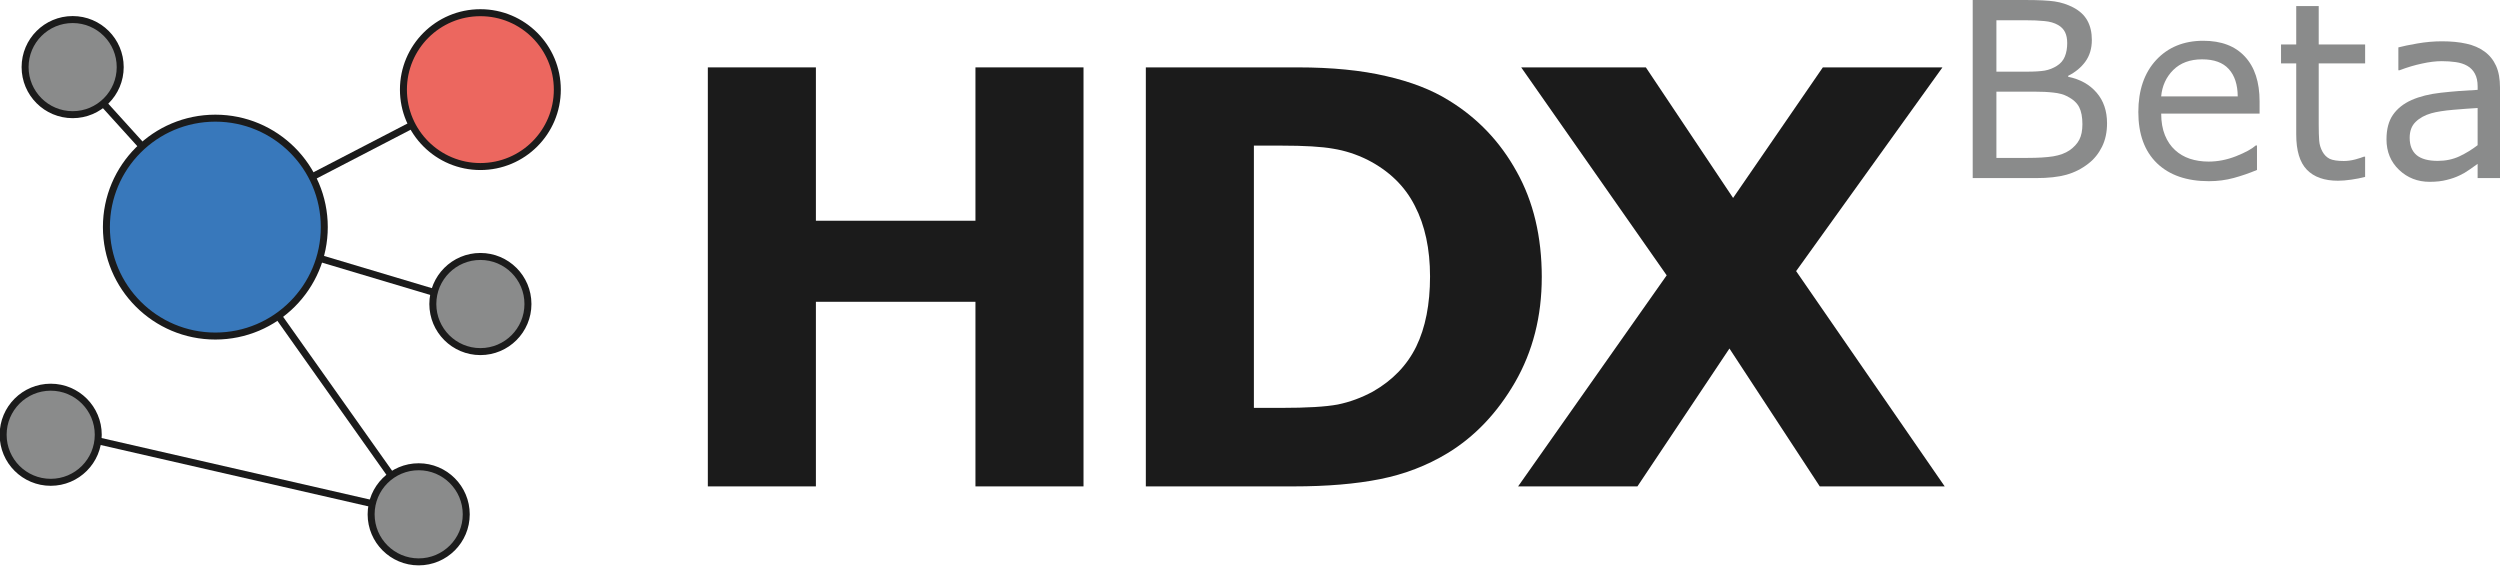
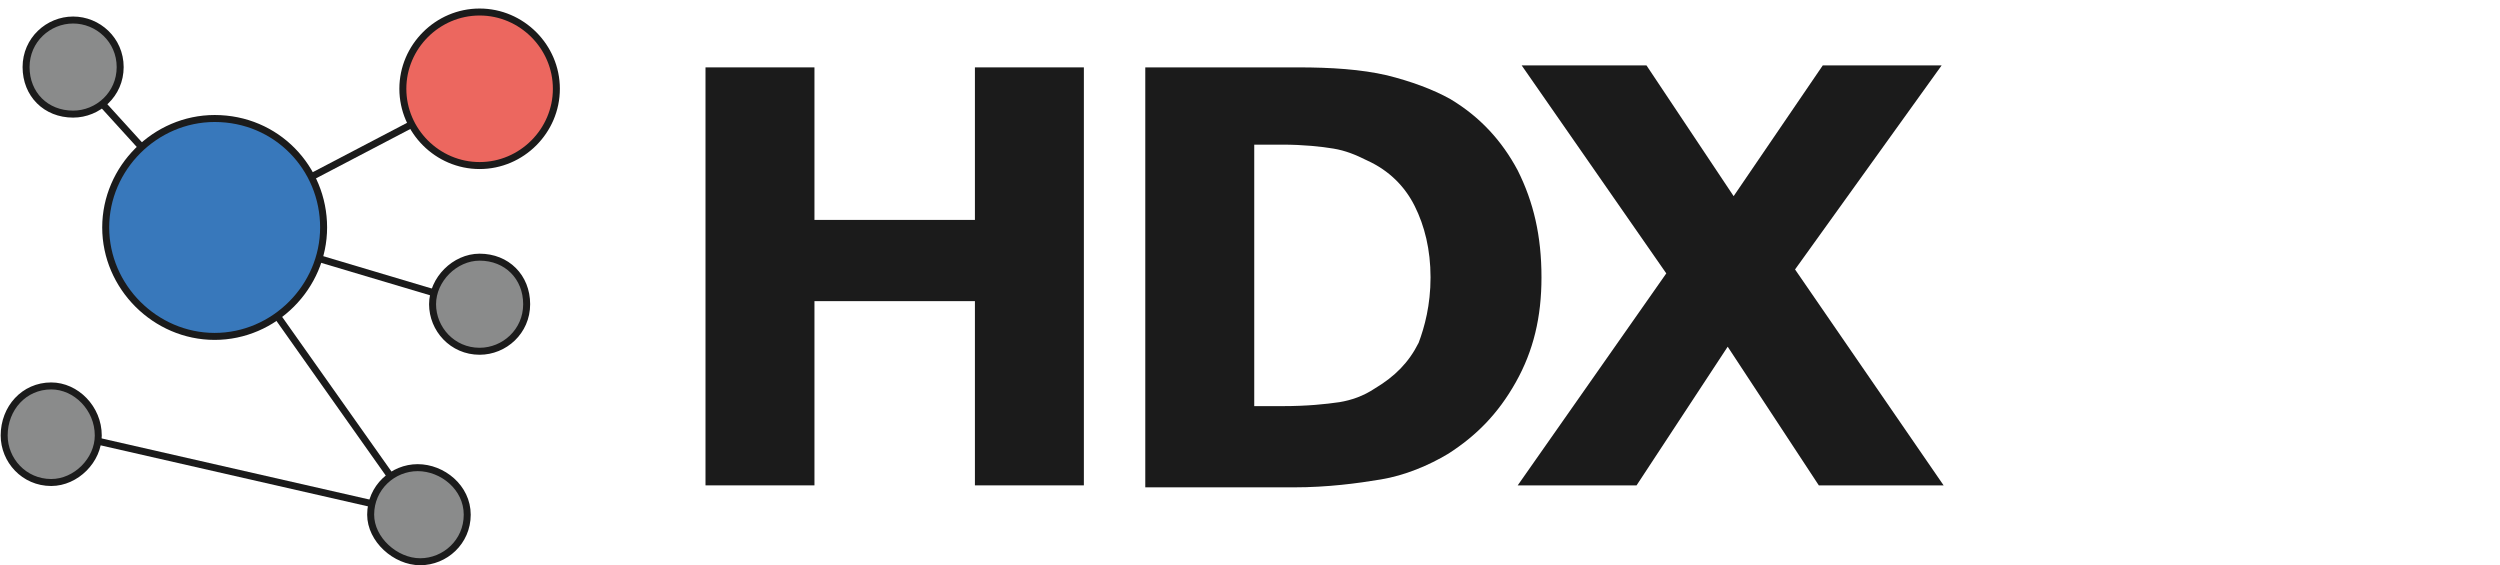
- <svg xmlns="http://www.w3.org/2000/svg" width="126.159" height="28.544" id="svg2" version="1.1">
-   <defs id="defs4">
-     <clipPath id="clipPath3023" clipPathUnits="userSpaceOnUse">
-       <path id="path3025" d="m 0,31.381 111.28,0 L 111.28,0 0,0 0,31.381 z" />
-     </clipPath>
-     <clipPath id="clipPath3405" clipPathUnits="userSpaceOnUse">
-       <path id="path3407" d="m 0,31.381 111.28,0 L 111.28,0 0,0 0,31.381 z" />
-     </clipPath>
-   </defs>
+ <svg xmlns="http://www.w3.org/2000/svg" version="1.1" id="svg2" x="0px" y="0px" viewBox="0 0 126.2 28.5" enable-background="new 0 0 126.2 28.5" xml:space="preserve">
  <g id="layer1" transform="translate(-290.4861,-508.5987)">
-     <path id="path3462" style="font-size:medium;font-variant:normal;font-weight:bold;font-stretch:normal;writing-mode:lr-tb;fill:#1b1b1b;fill-opacity:1;fill-rule:nonzero;stroke:none;font-family:Gotham;-inkscape-font-specification:Gotham-Bold" d="m 345.164,533.144 -5.453,0 0,-9.316 -8.052,0 0,9.316 -5.453,0 0,-21.145 5.453,0 0,7.739 8.052,0 0,-7.739 5.453,0 0,21.145 z" />
-     <path id="path3464" style="font-size:medium;font-variant:normal;font-weight:bold;font-stretch:normal;writing-mode:lr-tb;fill:#1b1b1b;fill-opacity:1;fill-rule:nonzero;stroke:none;font-family:Gotham;-inkscape-font-specification:Gotham-Bold" d="m 368.289,522.593 q 0,2.954 -1.349,5.297 -1.349,2.329 -3.408,3.579 -1.548,0.937 -3.394,1.306 -1.846,0.369 -4.374,0.369 l -7.455,0 0,-21.145 7.668,0 q 2.585,0 4.459,0.44 1.874,0.426 3.153,1.221 2.187,1.335 3.437,3.607 1.264,2.258 1.264,5.325 z m -5.638,-0.043 q 0,-2.087 -0.767,-3.564 -0.753,-1.491 -2.4,-2.329 -0.838,-0.412 -1.718,-0.554 -0.866,-0.156 -2.627,-0.156 l -1.377,0 0,13.235 1.377,0 q 1.946,0 2.854,-0.17 0.909,-0.185 1.775,-0.653 1.491,-0.852 2.187,-2.272 0.696,-1.434 0.696,-3.536 z" />
-     <path id="path3466" style="font-size:medium;font-variant:normal;font-weight:bold;font-stretch:normal;writing-mode:lr-tb;fill:#1b1b1b;fill-opacity:1;fill-rule:nonzero;stroke:none;font-family:Gotham;-inkscape-font-specification:Gotham-Bold" d="m 388.623,533.144 -6.305,0 -4.558,-6.958 -4.644,6.958 -6.021,0 7.498,-10.651 -7.342,-10.494 6.291,0 4.402,6.589 4.53,-6.589 6.035,0 -7.384,10.281 7.498,10.864 z" />
+     <path id="path3462" fill="#1B1B1B" d="M345.2,533.1h-5.5v-9.3h-8.1v9.3h-5.5V512h5.5v7.7h8.1V512   h5.5V533.1L345.2,533.1z" />
+     <path id="path3464" fill="#1B1B1B" d="M368.3,522.6c0,2-0.4,3.7-1.3,5.3c-0.9,1.6-2,2.7-3.4,3.6   c-1,0.6-2.2,1.1-3.4,1.3c-1.2,0.2-2.7,0.4-4.4,0.4h-7.5V512h7.7c1.7,0,3.2,0.1,4.5,0.4c1.2,0.3,2.3,0.7,3.2,1.2   c1.5,0.9,2.6,2.1,3.4,3.6C367.9,518.8,368.3,520.5,368.3,522.6z M362.7,522.6c0-1.4-0.3-2.6-0.8-3.6c-0.5-1-1.3-1.8-2.4-2.3   c-0.6-0.3-1.1-0.5-1.7-0.6c-0.6-0.1-1.5-0.2-2.6-0.2h-1.4v13.2h1.4c1.3,0,2.2-0.1,2.9-0.2c0.6-0.1,1.2-0.3,1.8-0.7   c1-0.6,1.7-1.3,2.2-2.3C362.4,525.1,362.7,524,362.7,522.6L362.7,522.6z" />
+     <path id="path3466" fill="#1B1B1B" d="M388.6,533.1h-6.3l-4.6-7l-4.6,7h-6l7.5-10.7l-7.3-10.5   h6.3l4.4,6.6l4.5-6.6h6l-7.4,10.3L388.6,533.1L388.6,533.1z" />
    <g id="g4318" transform="matrix(1.25,0,0,-1.25,284.197,541.8305)">
-       <path d="m 13.724,17.418 8.21,-11.597" style="fill:none;stroke:#1b1b1b;stroke-width:0.282;stroke-linecap:butt;stroke-linejoin:miter;stroke-miterlimit:10;stroke-opacity:1;stroke-dasharray:none" id="path3383" />
-       <path d="m 13.724,17.418 10.392,-3.106" style="fill:none;stroke:#1b1b1b;stroke-width:0.282;stroke-linecap:butt;stroke-linejoin:miter;stroke-miterlimit:10;stroke-opacity:1;stroke-dasharray:none" id="path3387" />
-       <path d="m 13.724,17.418 10.701,5.549" style="fill:none;stroke:#1b1b1b;stroke-width:0.282;stroke-linecap:butt;stroke-linejoin:miter;stroke-miterlimit:10;stroke-opacity:1;stroke-dasharray:none" id="path3391" />
-       <path d="m 7.079,9.227 14.855,-3.405" style="fill:none;stroke:#1b1b1b;stroke-width:0.282;stroke-linecap:butt;stroke-linejoin:miter;stroke-miterlimit:10;stroke-opacity:1;stroke-dasharray:none" id="path3395" />
-       <path d="m 13.724,17.418 -5.026,5.549" style="fill:none;stroke:#1b1b1b;stroke-width:0.282;stroke-linecap:butt;stroke-linejoin:miter;stroke-miterlimit:10;stroke-opacity:1;stroke-dasharray:none" id="path3399" />
+       <path id="path3383" fill="none" stroke="#1B1B1B" stroke-width="0.282" stroke-miterlimit="10" d="    M13.7,17.4l8.2-11.6" />
+       <path id="path3387" fill="none" stroke="#1B1B1B" stroke-width="0.282" stroke-miterlimit="10" d="    M13.7,17.4l10.4-3.1" />
+       <path id="path3391" fill="none" stroke="#1B1B1B" stroke-width="0.282" stroke-miterlimit="10" d="    M13.7,17.4L24.4,23" />
+       <path id="path3395" fill="none" stroke="#1B1B1B" stroke-width="0.282" stroke-miterlimit="10" d="    M7.1,9.2l14.9-3.4" />
+       <path id="path3399" fill="none" stroke="#1B1B1B" stroke-width="0.282" stroke-miterlimit="10" d="    M13.7,17.4l-5,5.5" />
      <g id="g3401">
-         <path id="path3411" style="fill:#3878bb;fill-opacity:1;fill-rule:nonzero;stroke:none" d="m 18.123,17.418 c 0,-2.43 -1.969,-4.399 -4.398,-4.399 -2.43,0 -4.398,1.969 -4.398,4.399 0,2.429 1.968,4.397 4.398,4.397 2.429,0 4.398,-1.968 4.398,-4.397" />
-         <path id="path3415" style="fill:none;stroke:#1b1b1b;stroke-width:0.282;stroke-linecap:butt;stroke-linejoin:miter;stroke-miterlimit:10;stroke-opacity:1;stroke-dasharray:none" d="m 18.123,17.418 c 0,-2.43 -1.969,-4.399 -4.398,-4.399 -2.43,0 -4.398,1.969 -4.398,4.399 0,2.429 1.968,4.397 4.398,4.397 2.429,0 4.398,-1.968 4.398,-4.397 z" />
-         <path id="path3419" style="fill:#8a8b8b;fill-opacity:1;fill-rule:nonzero;stroke:none" d="m 23.854,5.821 c 0,-1.06 -0.86,-1.919 -1.92,-1.919 -1.06,0 -1.92,0.859 -1.92,1.919 0,1.062 0.86,1.921 1.92,1.921 1.06,0 1.92,-0.859 1.92,-1.921" />
-         <path id="path3423" style="fill:none;stroke:#1b1b1b;stroke-width:0.282;stroke-linecap:butt;stroke-linejoin:miter;stroke-miterlimit:10;stroke-opacity:1;stroke-dasharray:none" d="m 23.854,5.821 c 0,-1.06 -0.86,-1.919 -1.92,-1.919 -1.06,0 -1.92,0.859 -1.92,1.919 0,1.062 0.86,1.921 1.92,1.921 1.06,0 1.92,-0.859 1.92,-1.921 z" />
-         <path id="path3427" style="fill:#8a8b8b;fill-opacity:1;fill-rule:nonzero;stroke:none" d="m 26.345,14.312 c 0,-1.061 -0.859,-1.921 -1.92,-1.921 -1.06,0 -1.92,0.86 -1.92,1.921 0,1.061 0.86,1.92 1.92,1.92 1.061,0 1.92,-0.859 1.92,-1.92" />
-         <path id="path3431" style="fill:none;stroke:#1b1b1b;stroke-width:0.282;stroke-linecap:butt;stroke-linejoin:miter;stroke-miterlimit:10;stroke-opacity:1;stroke-dasharray:none" d="m 26.345,14.312 c 0,-1.061 -0.859,-1.921 -1.92,-1.921 -1.06,0 -1.92,0.86 -1.92,1.921 0,1.061 0.86,1.92 1.92,1.92 1.061,0 1.92,-0.859 1.92,-1.92 z" />
-         <path id="path3435" style="fill:#ec675f;fill-opacity:1;fill-rule:nonzero;stroke:none" d="m 27.531,22.967 c 0,-1.715 -1.39,-3.105 -3.106,-3.105 -1.716,0 -3.107,1.39 -3.107,3.105 0,1.716 1.391,3.106 3.107,3.106 1.716,0 3.106,-1.39 3.106,-3.106" />
-         <path id="path3439" style="fill:none;stroke:#1b1b1b;stroke-width:0.282;stroke-linecap:butt;stroke-linejoin:miter;stroke-miterlimit:10;stroke-opacity:1;stroke-dasharray:none" d="m 27.531,22.967 c 0,-1.715 -1.39,-3.105 -3.106,-3.105 -1.716,0 -3.107,1.39 -3.107,3.105 0,1.716 1.391,3.106 3.107,3.106 1.716,0 3.106,-1.39 3.106,-3.106 z" />
-         <path id="path3443" style="fill:#8a8b8b;fill-opacity:1;fill-rule:nonzero;stroke:none" d="m 8.998,9.034 c 0,-1.061 -0.859,-1.92 -1.919,-1.92 -1.062,0 -1.921,0.859 -1.921,1.92 0,1.06 0.859,1.92 1.921,1.92 1.06,0 1.919,-0.86 1.919,-1.92" />
-         <path id="path3447" style="fill:none;stroke:#1b1b1b;stroke-width:0.282;stroke-linecap:butt;stroke-linejoin:miter;stroke-miterlimit:10;stroke-opacity:1;stroke-dasharray:none" d="m 8.998,9.034 c 0,-1.061 -0.859,-1.92 -1.919,-1.92 -1.062,0 -1.921,0.859 -1.921,1.92 0,1.06 0.859,1.92 1.921,1.92 1.06,0 1.919,-0.86 1.919,-1.92 z" />
-         <path id="path3451" style="fill:#8a8b8b;fill-opacity:1;fill-rule:nonzero;stroke:none" d="m 9.884,23.877 c 0,-1.061 -0.859,-1.921 -1.919,-1.921 -1.061,0 -1.921,0.86 -1.921,1.921 0,1.06 0.86,1.919 1.921,1.919 1.06,0 1.919,-0.859 1.919,-1.919" />
+         <path id="path3411" fill="#3878BB" d="M18.1,17.4c0-2.4-2-4.4-4.4-4.4c-2.4,0-4.4,2-4.4,4.4     c0,2.4,2,4.4,4.4,4.4C16.2,21.8,18.1,19.8,18.1,17.4" />
+         <path id="path3415" fill="none" stroke="#1B1B1B" stroke-width="0.282" stroke-miterlimit="10" d="     M18.1,17.4c0-2.4-2-4.4-4.4-4.4c-2.4,0-4.4,2-4.4,4.4c0,2.4,2,4.4,4.4,4.4C16.2,21.8,18.1,19.8,18.1,17.4z" />
+         <path id="path3419" fill="#8A8B8B" d="M23.9,5.8c0-1.1-0.9-1.9-1.9-1.9S20,4.8,20,5.8     c0,1.1,0.9,1.9,1.9,1.9S23.9,6.9,23.9,5.8" />
+         <path id="path3423" fill="none" stroke="#1B1B1B" stroke-width="0.282" stroke-miterlimit="10" d="     M23.9,5.8c0-1.1-0.9-1.9-1.9-1.9S20,4.8,20,5.8c0,1.1,0.9,1.9,1.9,1.9S23.9,6.9,23.9,5.8z" />
+         <path id="path3427" fill="#8A8B8B" d="M26.3,14.3c0-1.1-0.9-1.9-1.9-1.9     c-1.1,0-1.9,0.9-1.9,1.9s0.9,1.9,1.9,1.9C25.5,16.2,26.3,15.4,26.3,14.3" />
+         <path id="path3431" fill="none" stroke="#1B1B1B" stroke-width="0.282" stroke-miterlimit="10" d="     M26.3,14.3c0-1.1-0.9-1.9-1.9-1.9c-1.1,0-1.9,0.9-1.9,1.9s0.9,1.9,1.9,1.9C25.5,16.2,26.3,15.4,26.3,14.3z" />
+         <path id="path3435" fill="#EC675F" d="M27.5,23c0-1.7-1.4-3.1-3.1-3.1s-3.1,1.4-3.1,3.1     c0,1.7,1.4,3.1,3.1,3.1S27.5,24.7,27.5,23" />
+         <path id="path3439" fill="none" stroke="#1B1B1B" stroke-width="0.282" stroke-miterlimit="10" d="     M27.5,23c0-1.7-1.4-3.1-3.1-3.1s-3.1,1.4-3.1,3.1c0,1.7,1.4,3.1,3.1,3.1S27.5,24.7,27.5,23z" />
+         <path id="path3443" fill="#8A8B8B" d="M9,9C9,8,8.1,7.1,7.1,7.1C6,7.1,5.2,8,5.2,9     C5.2,10.1,6,11,7.1,11C8.1,11,9,10.1,9,9" />
+         <path id="path3447" fill="none" stroke="#1B1B1B" stroke-width="0.282" stroke-miterlimit="10" d="     M9,9C9,8,8.1,7.1,7.1,7.1C6,7.1,5.2,8,5.2,9C5.2,10.1,6,11,7.1,11C8.1,11,9,10.1,9,9z" />
+         <path id="path3451" fill="#8A8B8B" d="M9.9,23.9C9.9,22.8,9,22,8,22C6.9,22,6,22.8,6,23.9     c0,1.1,0.9,1.9,1.9,1.9C9,25.8,9.9,24.9,9.9,23.9" />
        <g id="g3453" transform="translate(9.8843,23.877)">
-           <path d="m 0,0 c 0,-1.061 -0.859,-1.921 -1.919,-1.921 -1.061,0 -1.921,0.86 -1.921,1.921 0,1.06 0.86,1.919 1.921,1.919 C -0.859,1.919 0,1.06 0,0 z" style="fill:none;stroke:#1b1b1b;stroke-width:0.282;stroke-linecap:butt;stroke-linejoin:miter;stroke-miterlimit:10;stroke-opacity:1;stroke-dasharray:none" id="path3455" />
+           <path id="path3455" fill="none" stroke="#1B1B1B" stroke-width="0.282" stroke-miterlimit="10" d="      M0,0c0-1.1-0.9-1.9-1.9-1.9C-3-1.9-3.8-1.1-3.8,0c0,1.1,0.9,1.9,1.9,1.9C-0.9,1.9,0,1.1,0,0z" />
        </g>
      </g>
    </g>
-     <path id="path3472" style="font-size:medium;font-variant:normal;font-weight:500;font-stretch:normal;writing-mode:lr-tb;fill:#8a8b8b;fill-opacity:1;fill-rule:nonzero;stroke:none;font-family:Gotham;-inkscape-font-specification:Gotham-Medium" d="m 396.815,514.822 q 0,0.67 -0.254,1.183 -0.254,0.513 -0.682,0.845 -0.507,0.398 -1.117,0.567 -0.604,0.169 -1.539,0.169 l -3.187,0 0,-8.987 2.662,0 q 0.984,0 1.473,0.072 0.489,0.072 0.936,0.302 0.495,0.26 0.718,0.67 0.223,0.404 0.223,0.972 0,0.64 -0.326,1.092 -0.326,0.447 -0.869,0.718 l 0,0.048 q 0.911,0.187 1.437,0.803 0.525,0.61 0.525,1.545 z m -2.01,-4.05 q 0,-0.326 -0.109,-0.549 -0.109,-0.223 -0.35,-0.362 -0.284,-0.163 -0.688,-0.199 -0.404,-0.042 -1.002,-0.042 l -1.424,0 0,2.595 1.545,0 q 0.561,0 0.893,-0.054 0.332,-0.06 0.616,-0.241 0.284,-0.181 0.398,-0.465 0.121,-0.29 0.121,-0.682 z m 0.767,4.098 q 0,-0.543 -0.163,-0.863 -0.163,-0.32 -0.592,-0.543 -0.29,-0.151 -0.706,-0.193 -0.41,-0.048 -1.002,-0.048 l -1.877,0 0,3.344 1.581,0 q 0.785,0 1.286,-0.079 0.501,-0.085 0.821,-0.302 0.338,-0.235 0.495,-0.537 0.157,-0.302 0.157,-0.779 z" />
-     <path id="path3474" style="font-size:medium;font-variant:normal;font-weight:500;font-stretch:normal;writing-mode:lr-tb;fill:#8a8b8b;fill-opacity:1;fill-rule:nonzero;stroke:none;font-family:Gotham;-inkscape-font-specification:Gotham-Medium" d="m 404.515,514.333 -4.967,0 q 0,0.622 0.187,1.086 0.187,0.459 0.513,0.754 0.314,0.29 0.742,0.435 0.435,0.145 0.954,0.145 0.688,0 1.382,-0.272 0.7,-0.278 0.996,-0.543 l 0.06,0 0,1.237 q -0.573,0.241 -1.171,0.404 -0.598,0.163 -1.255,0.163 -1.678,0 -2.62,-0.905 -0.942,-0.911 -0.942,-2.583 0,-1.654 0.899,-2.626 0.905,-0.972 2.378,-0.972 1.364,0 2.1,0.797 0.742,0.797 0.742,2.263 l 0,0.616 z m -1.105,-0.869 q -0.006,-0.893 -0.453,-1.382 -0.441,-0.489 -1.346,-0.489 -0.911,0 -1.455,0.537 -0.537,0.537 -0.61,1.334 l 3.863,0 z" />
-     <path id="path3476" style="font-size:medium;font-variant:normal;font-weight:500;font-stretch:normal;writing-mode:lr-tb;fill:#8a8b8b;fill-opacity:1;fill-rule:nonzero;stroke:none;font-family:Gotham;-inkscape-font-specification:Gotham-Medium" d="m 409.838,517.526 q -0.32,0.085 -0.7,0.139 -0.374,0.054 -0.67,0.054 -1.032,0 -1.569,-0.555 -0.537,-0.555 -0.537,-1.781 l 0,-3.585 -0.767,0 0,-0.954 0.767,0 0,-1.938 1.135,0 0,1.938 2.342,0 0,0.954 -2.342,0 0,3.072 q 0,0.531 0.024,0.833 0.024,0.296 0.169,0.555 0.133,0.241 0.362,0.356 0.235,0.109 0.712,0.109 0.278,0 0.579,-0.079 0.302,-0.085 0.435,-0.139 l 0.06,0 0,1.02 z" />
-     <path id="path3478" style="font-size:medium;font-variant:normal;font-weight:500;font-stretch:normal;writing-mode:lr-tb;fill:#8a8b8b;fill-opacity:1;fill-rule:nonzero;stroke:none;font-family:Gotham;-inkscape-font-specification:Gotham-Medium" d="m 416.645,517.586 -1.129,0 0,-0.718 q -0.151,0.103 -0.41,0.29 -0.254,0.181 -0.495,0.29 -0.284,0.139 -0.652,0.229 -0.368,0.097 -0.863,0.097 -0.911,0 -1.545,-0.604 -0.634,-0.604 -0.634,-1.539 0,-0.767 0.326,-1.237 0.332,-0.477 0.942,-0.748 0.616,-0.272 1.479,-0.368 0.863,-0.097 1.853,-0.145 l 0,-0.175 q 0,-0.386 -0.139,-0.64 -0.133,-0.254 -0.386,-0.398 -0.241,-0.139 -0.579,-0.187 -0.338,-0.048 -0.706,-0.048 -0.447,0 -0.996,0.121 -0.549,0.115 -1.135,0.338 l -0.06,0 0,-1.153 q 0.332,-0.09 0.96,-0.199 0.628,-0.109 1.237,-0.109 0.712,0 1.237,0.121 0.531,0.115 0.917,0.398 0.38,0.278 0.579,0.718 0.199,0.441 0.199,1.092 l 0,4.575 z m -1.129,-1.66 0,-1.877 q -0.519,0.03 -1.225,0.09 -0.7,0.06 -1.111,0.175 -0.489,0.139 -0.791,0.435 -0.302,0.29 -0.302,0.803 0,0.579 0.35,0.875 0.35,0.29 1.068,0.29 0.598,0 1.092,-0.229 0.495,-0.235 0.917,-0.561 z" />
  </g>
</svg>
